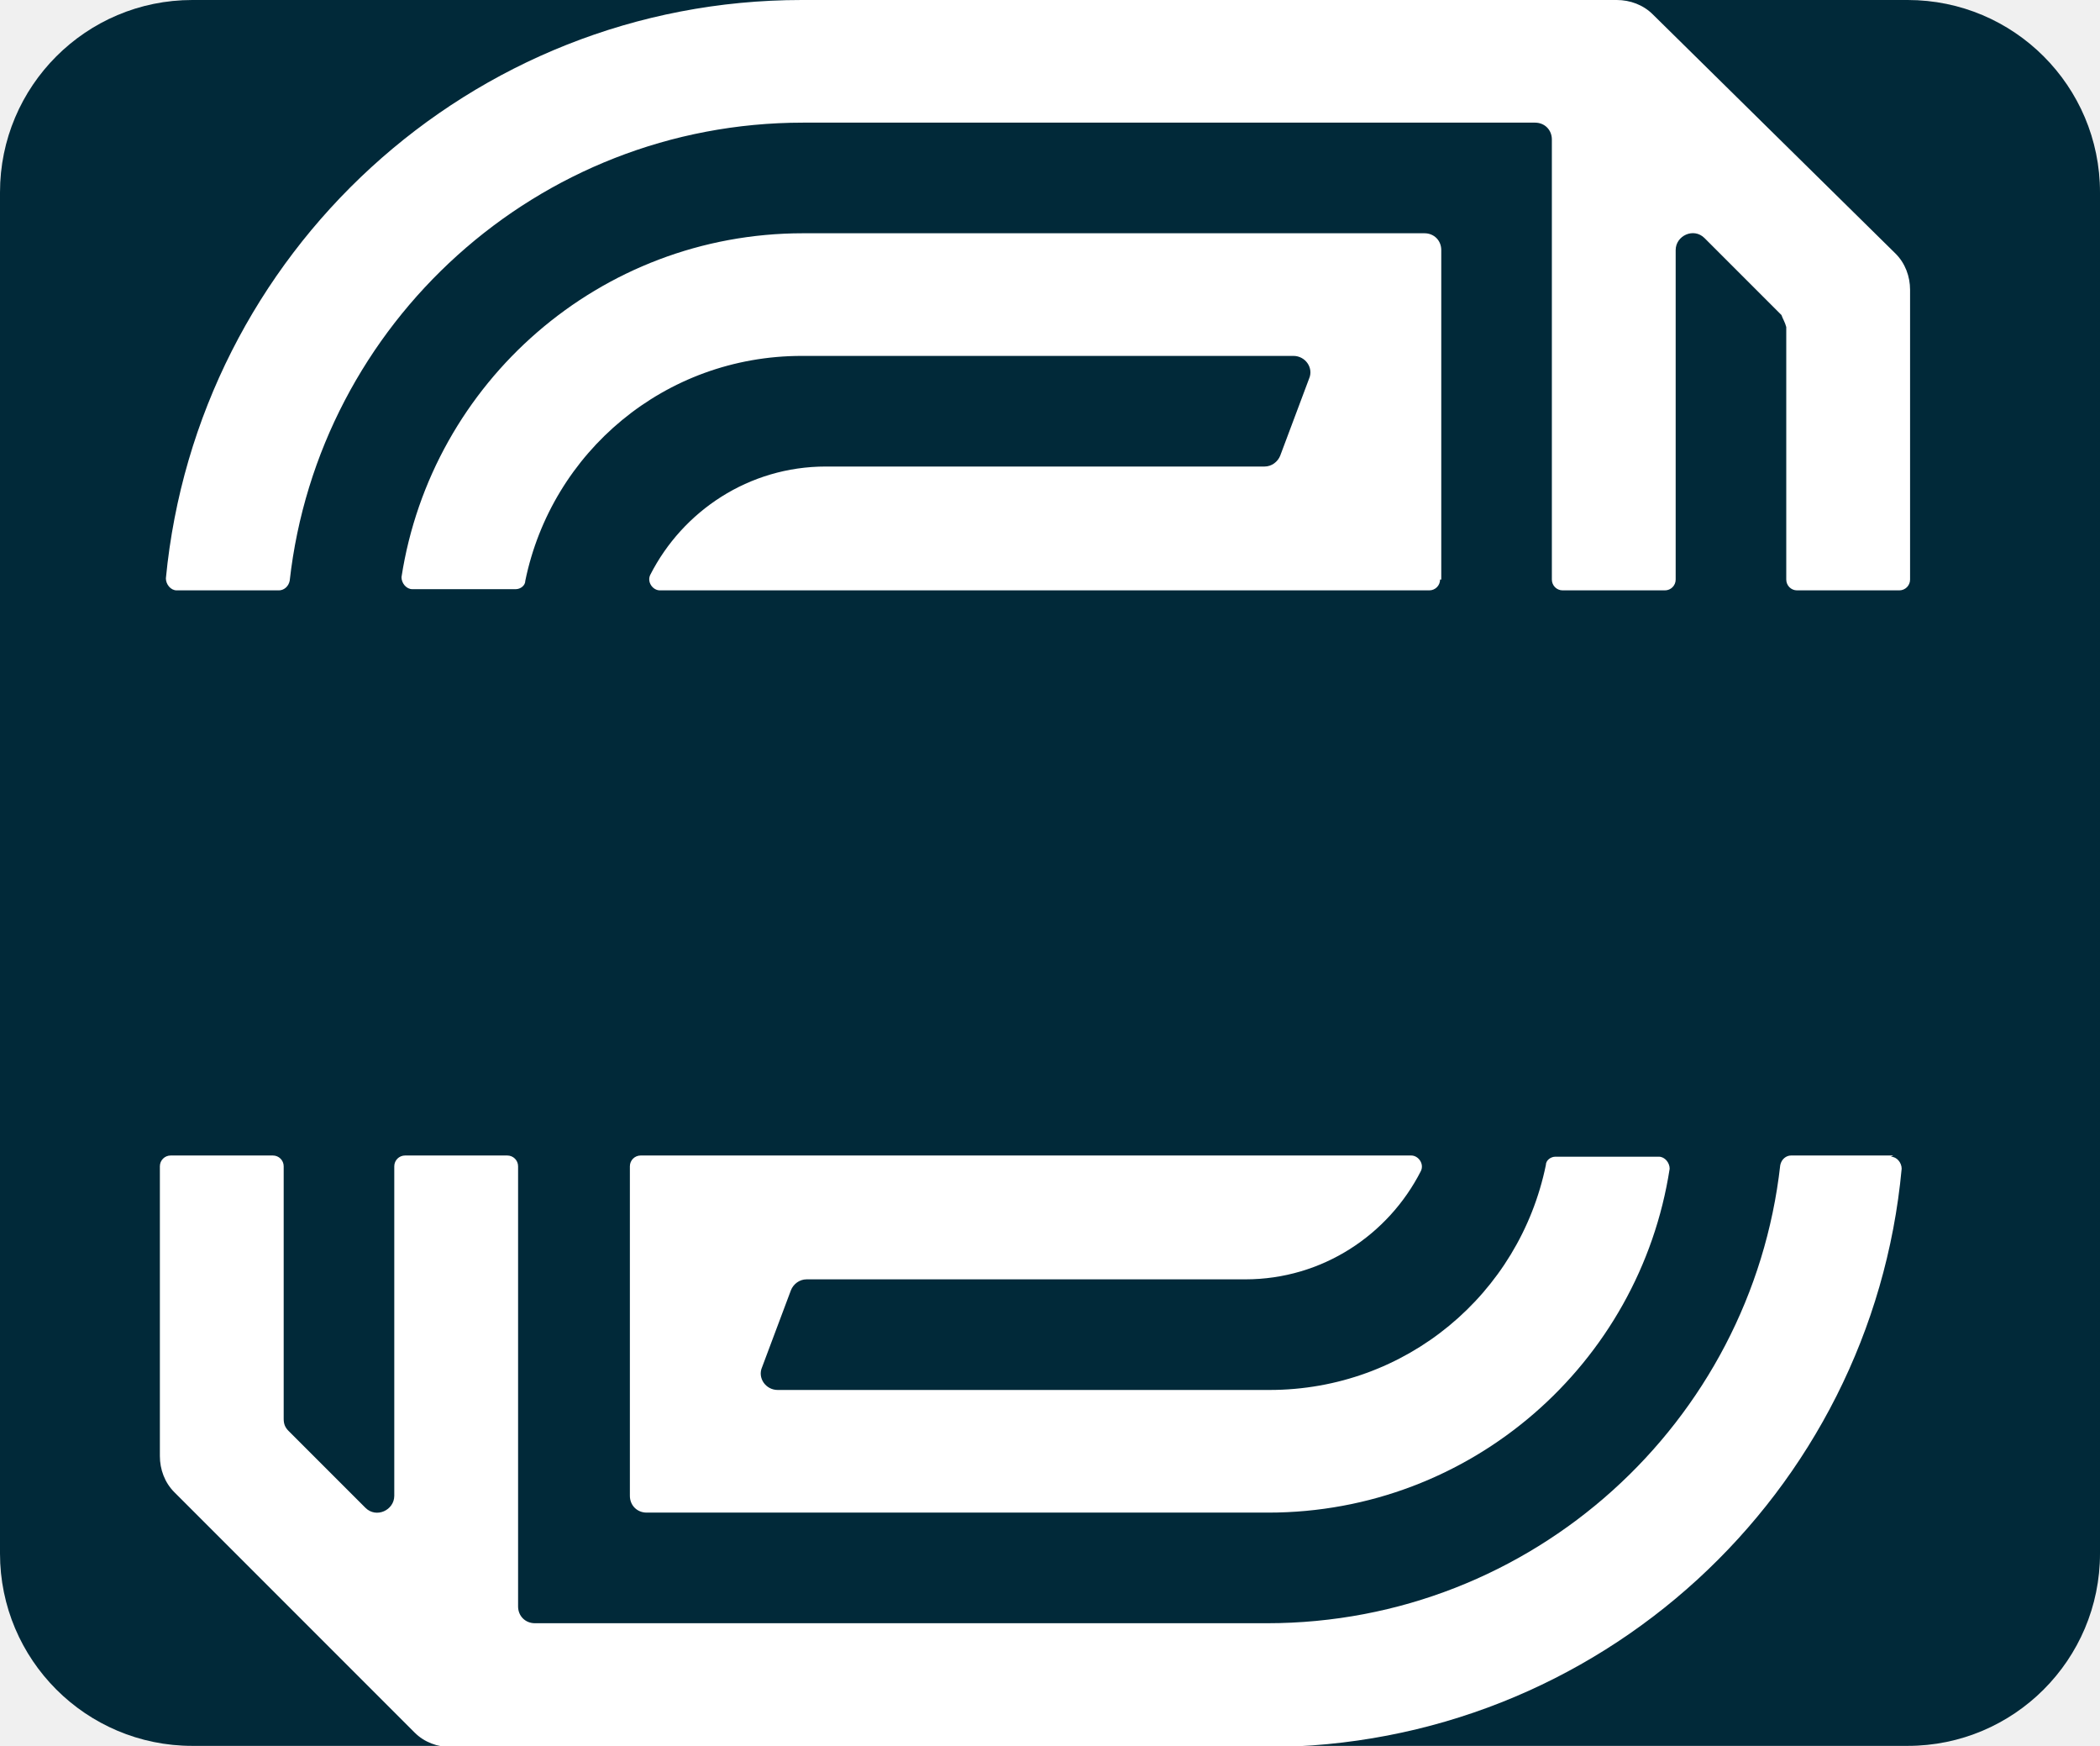
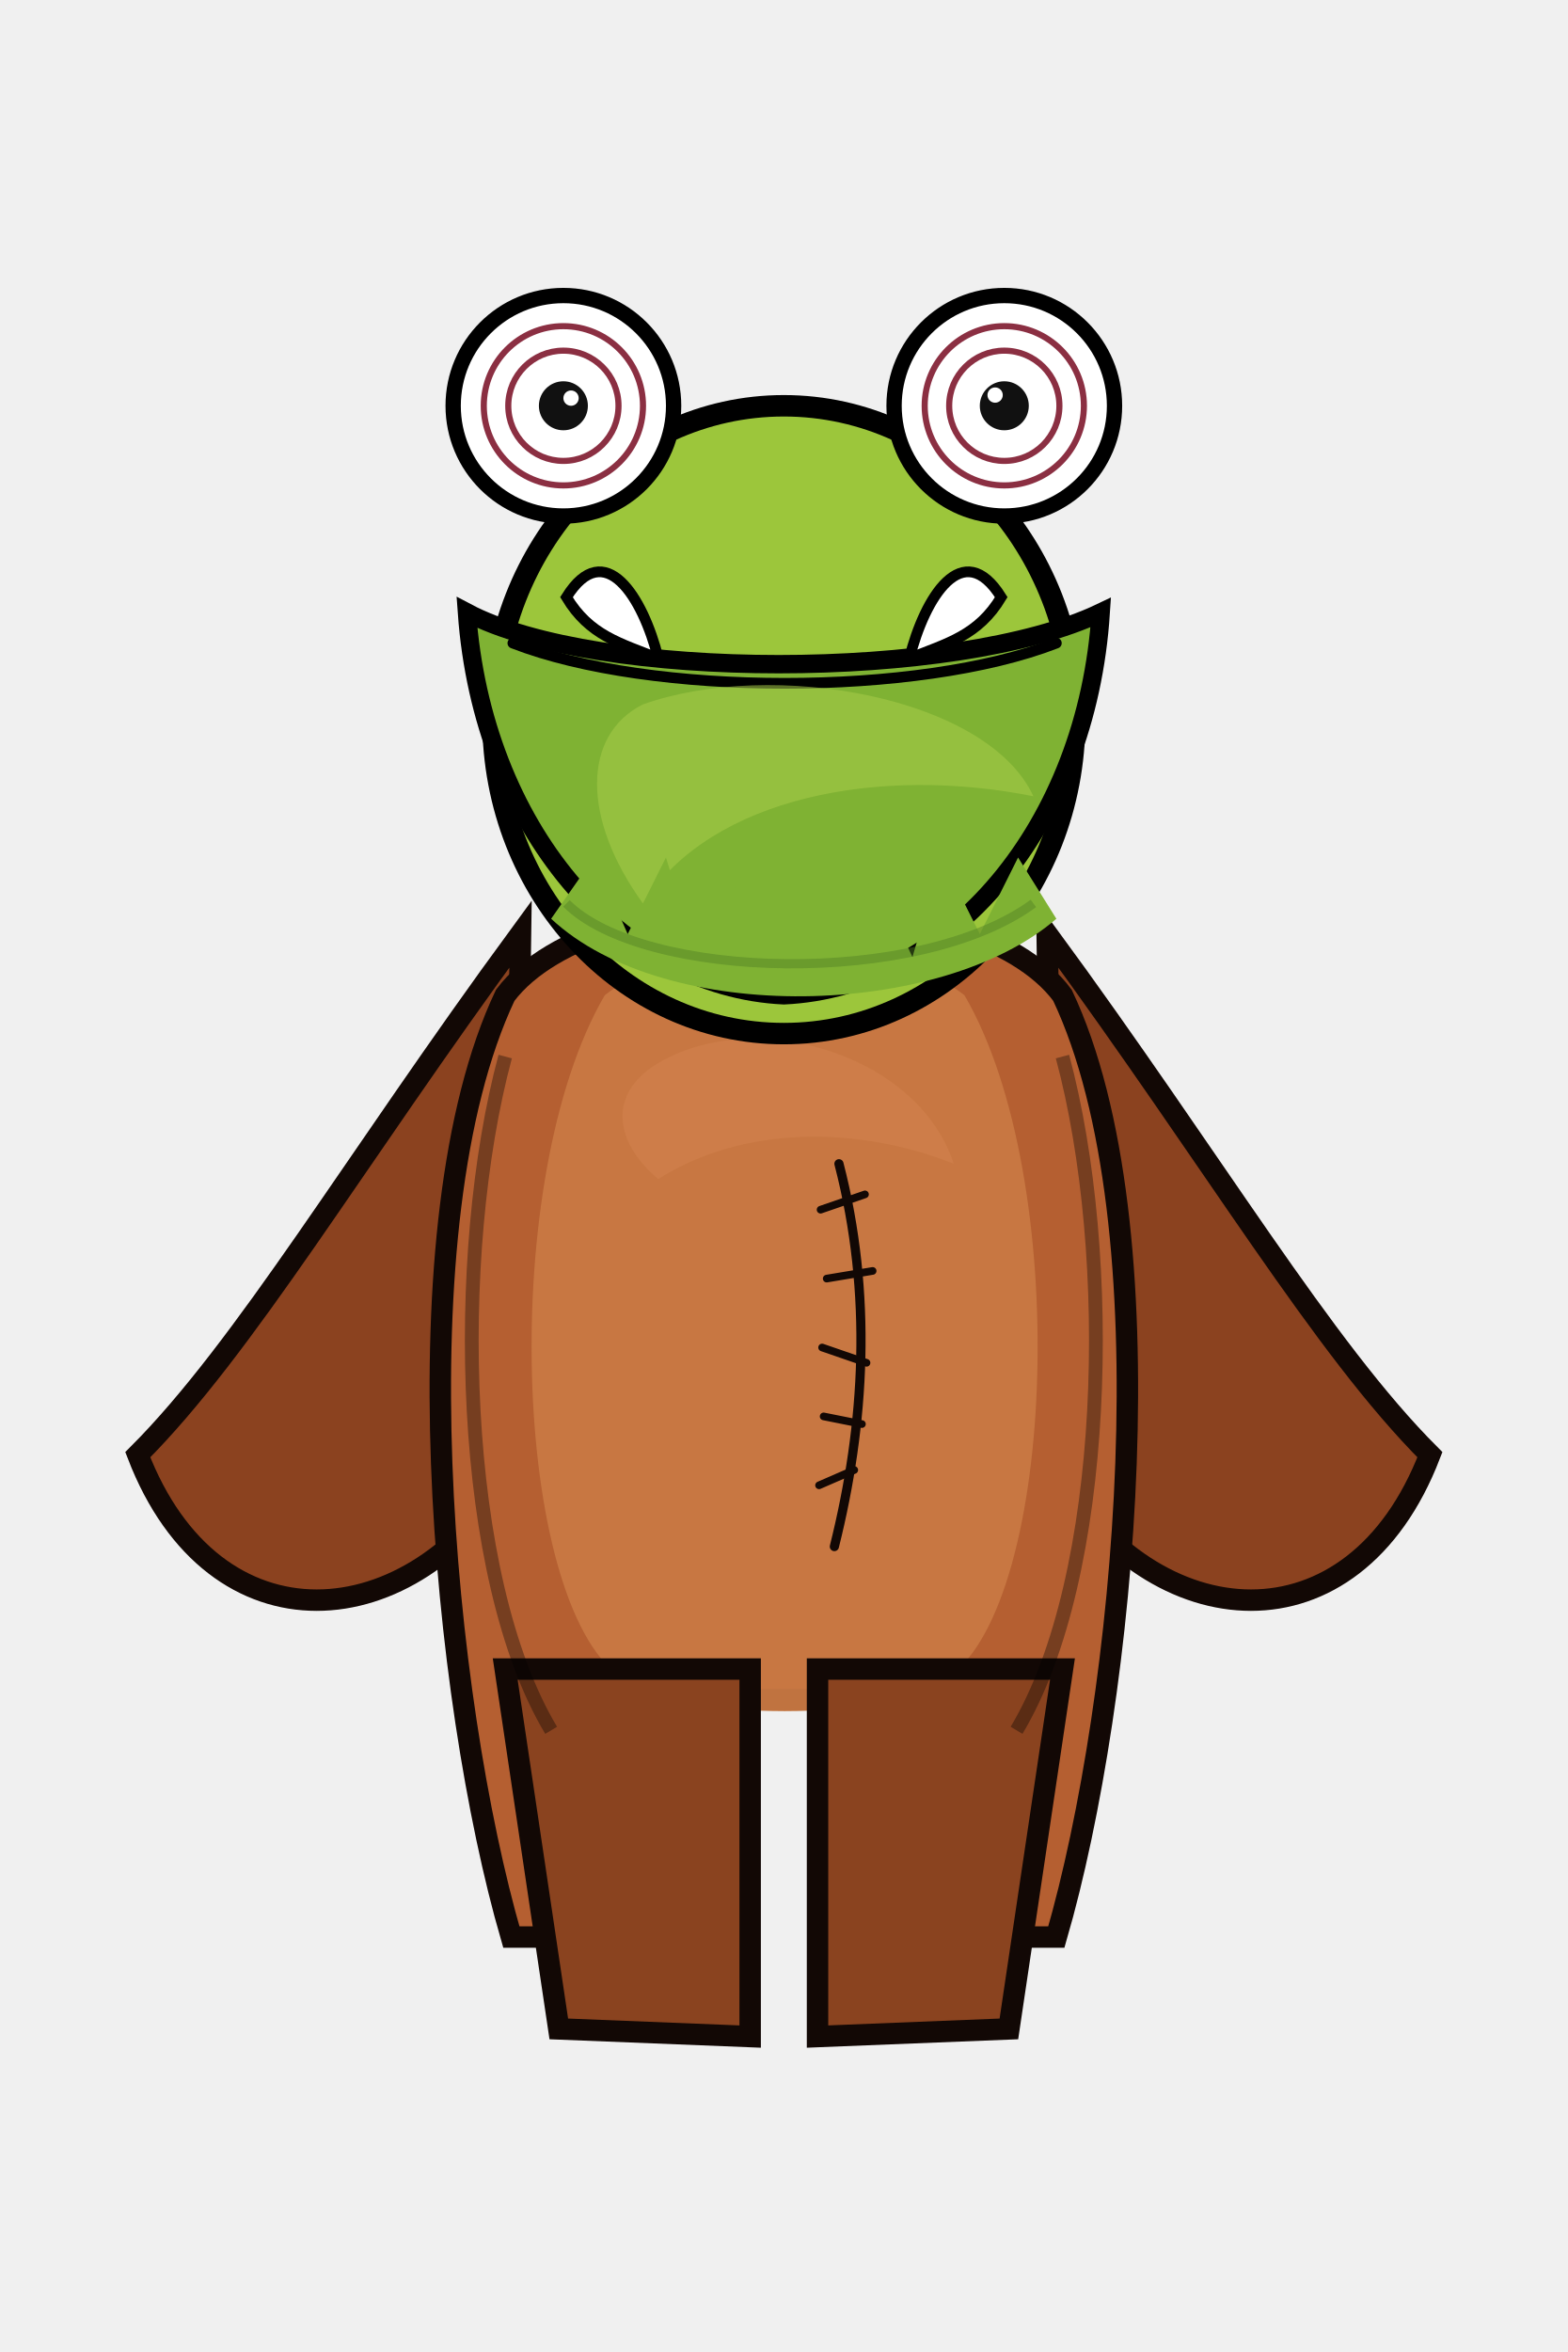
- <svg xmlns="http://www.w3.org/2000/svg" viewBox="0 0 174.7 145.2">
-   <rect width="174.7" height="145.2" rx="16" fill="#012939" />
-   <path fill="white" d="M53.8,125.8h51.7c16.9,0,30.9-12.4,33.4-28.6,0-.5-.4-1-.9-1h-8.6c-.4,0-.8.3-.8.7-2.2,10.7-11.6,18.7-23,18.7h-40.9c-1,0-1.7-1-1.3-1.9l2.4-6.4c.2-.5.7-.9,1.3-.9h36.5c6.4,0,11.9-3.7,14.6-9,.3-.6-.2-1.3-.8-1.3H53.3c-.5,0-.9.4-.9.9v27.4c0,.8.6,1.4,1.4,1.4Z" />
-   <path fill="white" d="M119.9,48.2v-27.4c0-.8-.6-1.4-1.4-1.4h-51.7c-16.9,0-30.9,12.4-33.4,28.6,0,.5.4,1,.9,1h8.6c.4,0,.8-.3.8-.7,2.2-10.7,11.6-18.7,23-18.7h40.9c1,0,1.7,1,1.3,1.9l-2.4,6.4c-.2.5-.7.9-1.3.9h-36.5c-6.4,0-11.9,3.7-14.6,9-.3.6.2,1.3.8,1.3h64c.5,0,.9-.4.9-.9Z" />
-   <path fill="white" d="M157.5,96.1h-8.5c-.4,0-.8.3-.9.8-2.4,21.4-20.6,38.1-42.7,38.1h-60.9c-.8,0-1.4-.6-1.4-1.4v-36.6c0-.5-.4-.9-.9-.9h-8.5c-.5,0-.9.4-.9.9v27.4c0,1.2-1.5,1.9-2.4,1l-6.4-6.4c-.3-.3-.4-.6-.4-1v-21c0-.5-.4-.9-.9-.9h-8.5c-.5,0-.9.4-.9.9v24.1c0,1.1.4,2.2,1.2,3l20,20c.8.8,1.9,1.2,3,1.2h67.8c27.7,0,50.4-21.1,52.9-48.1,0-.5-.4-1-.9-1Z" />
-   <path fill="white" d="M14.7,49.1h8.5c.4,0,.8-.3.9-.8,2.4-21.4,20.6-38.1,42.7-38.1h60.9c.8,0,1.4.6,1.4,1.4v36.6c0,.5.4.9.9.9h8.5c.5,0,.9-.4.9-.9v-27.4c0-1.2,1.5-1.9,2.4-1l6.4,6.4c.1.3.3.6.4,1v21c0,.5.4.9.9.9h8.5c.5,0,.9-.4.9-.9v-24.1c0-1.1-.4-2.2-1.2-3L137.5,1.2c-.8-.8-1.9-1.2-3-1.2h-67.8C39.1,0,16.4,21.1,13.8,48.1c0,.5.4,1,.9,1Z" />
+ <svg xmlns="http://www.w3.org/2000/svg" viewBox="0 0 1024 1536">
+   <defs>
+     <linearGradient id="greenHead" x1="300" y1="300" x2="720" y2="760">
+       <stop offset="0" stop-color="#9cc63b" />
+       <stop offset="1" stop-color="#5f9229" />
+     </linearGradient>
+     <linearGradient id="brownBody" x1="350" y1="650" x2="690" y2="1360">
+       <stop offset="0" stop-color="#b55f31" />
+       <stop offset="1" stop-color="#6f3519" />
+     </linearGradient>
+     <linearGradient id="belly" x1="440" y1="650" x2="620" y2="1180">
+       <stop offset="0" stop-color="#c87943" />
+       <stop offset="1" stop-color="#9c4e27" />
+     </linearGradient>
+   </defs>
+   <path d="M340 610 C230 760 160 880 90 950 C140 1080 270 1070 335 960 Z" fill="#8b421f" stroke="#120805" stroke-width="14" />
+   <path d="M684 610 C794 760 864 880 934 950 C884 1080 754 1070 689 960 Z" fill="#8b421f" stroke="#120805" stroke-width="14" />
+   <path d="M330 650 C390 570 635 570 694 650 C765 800 735 1110 690 1265 L535 1265 L535 1110 L489 1110 L489 1265 L334 1265 C289 1110 259 800 330 650 Z" fill="url(#brownBody)" stroke="#120805" stroke-width="14" />
+   <path d="M395 650 C445 610 580 610 630 650 C700 770 690 1045 620 1095 C575 1125 450 1125 405 1095 C335 1045 325 770 395 650 Z" fill="url(#belly)" opacity="0.95" />
+   <path d="M438 690 C500 660 600 690 623 760 C560 735 485 735 430 770 C400 745 395 710 438 690 Z" fill="#d98a55" opacity="0.35" />
+   <path d="M548 760 C570 845 565 930 545 1010" fill="none" stroke="#120805" stroke-width="6" stroke-linecap="round" />
+   <path d="M536 790 L565 780 M540 835 L570 830 M537 880 L566 890 M538 925 L563 930 M535 970 L558 960" stroke="#120805" stroke-width="5" stroke-linecap="round" />
+   <ellipse cx="512" cy="470" rx="190" ry="205" fill="url(#greenHead)" stroke="#000" stroke-width="14" />
+   <path d="M305 400 C390 445 625 445 719 400 C710 540 620 645 512 650 C405 645 315 540 305 400 Z" fill="#7fb233" stroke="#000" stroke-width="12" />
+   <path d="M335 420 C425 455 600 455 690 420" fill="none" stroke="#000" stroke-width="7" stroke-linecap="round" />
+   <path d="M420 460 C505 430 645 455 675 520 C575 500 465 520 420 590 C380 535 380 480 420 460 Z" fill="#a8cc49" opacity="0.55" />
+   <path d="M370 390 C395 350 420 390 430 430 C405 420 385 415 370 390 Z" fill="#fff" stroke="#000" stroke-width="7" />
+   <path d="M654 390 C629 350 604 390 594 430 C619 420 639 415 654 390 Z" fill="#fff" stroke="#000" stroke-width="7" />
+   <path d="M360 600 L388 560 L410 610 L435 560 L455 625 L485 570 L505 635 L525 570 L550 635 L570 570 L596 625 L615 560 L640 610 L665 560 L690 600 C615 665 435 670 360 600 Z" fill="#7fb233" />
+   <path d="M370 590 C420 640 600 645 675 590" fill="none" stroke="#4f7e24" stroke-width="6" opacity="0.45" />
+   <g>
+     <circle cx="368" cy="265" r="72" fill="#fff" stroke="#000" stroke-width="10" />
+     <circle cx="368" cy="265" r="52" fill="none" stroke="#8b2f42" stroke-width="4" />
+     <circle cx="368" cy="265" r="36" fill="none" stroke="#8b2f42" stroke-width="4" />
+     <circle cx="368" cy="265" r="16" fill="#111" />
+     <circle cx="373" cy="260" r="5" fill="#fff" />
+   </g>
+   <g>
+     <circle cx="656" cy="265" r="72" fill="#fff" stroke="#000" stroke-width="10" />
+     <circle cx="656" cy="265" r="52" fill="none" stroke="#8b2f42" stroke-width="4" />
+     <circle cx="656" cy="265" r="36" fill="none" stroke="#8b2f42" stroke-width="4" />
+     <circle cx="656" cy="265" r="16" fill="#111" />
+     <circle cx="650" cy="258" r="5" fill="#fff" />
+   </g>
+   <path d="M330 1090 L490 1090 L490 1330 L365 1325 Z" fill="#8a431f" stroke="#120805" stroke-width="14" />
+   <path d="M534 1090 L694 1090 L659 1325 L534 1330 Z" fill="#8a431f" stroke="#120805" stroke-width="14" />
+   <path d="M330 690 C295 820 300 1030 360 1130" fill="none" stroke="#000" stroke-width="9" opacity="0.35" />
+   <path d="M694 690 C729 820 724 1030 664 1130" fill="none" stroke="#000" stroke-width="9" opacity="0.35" />
</svg>
